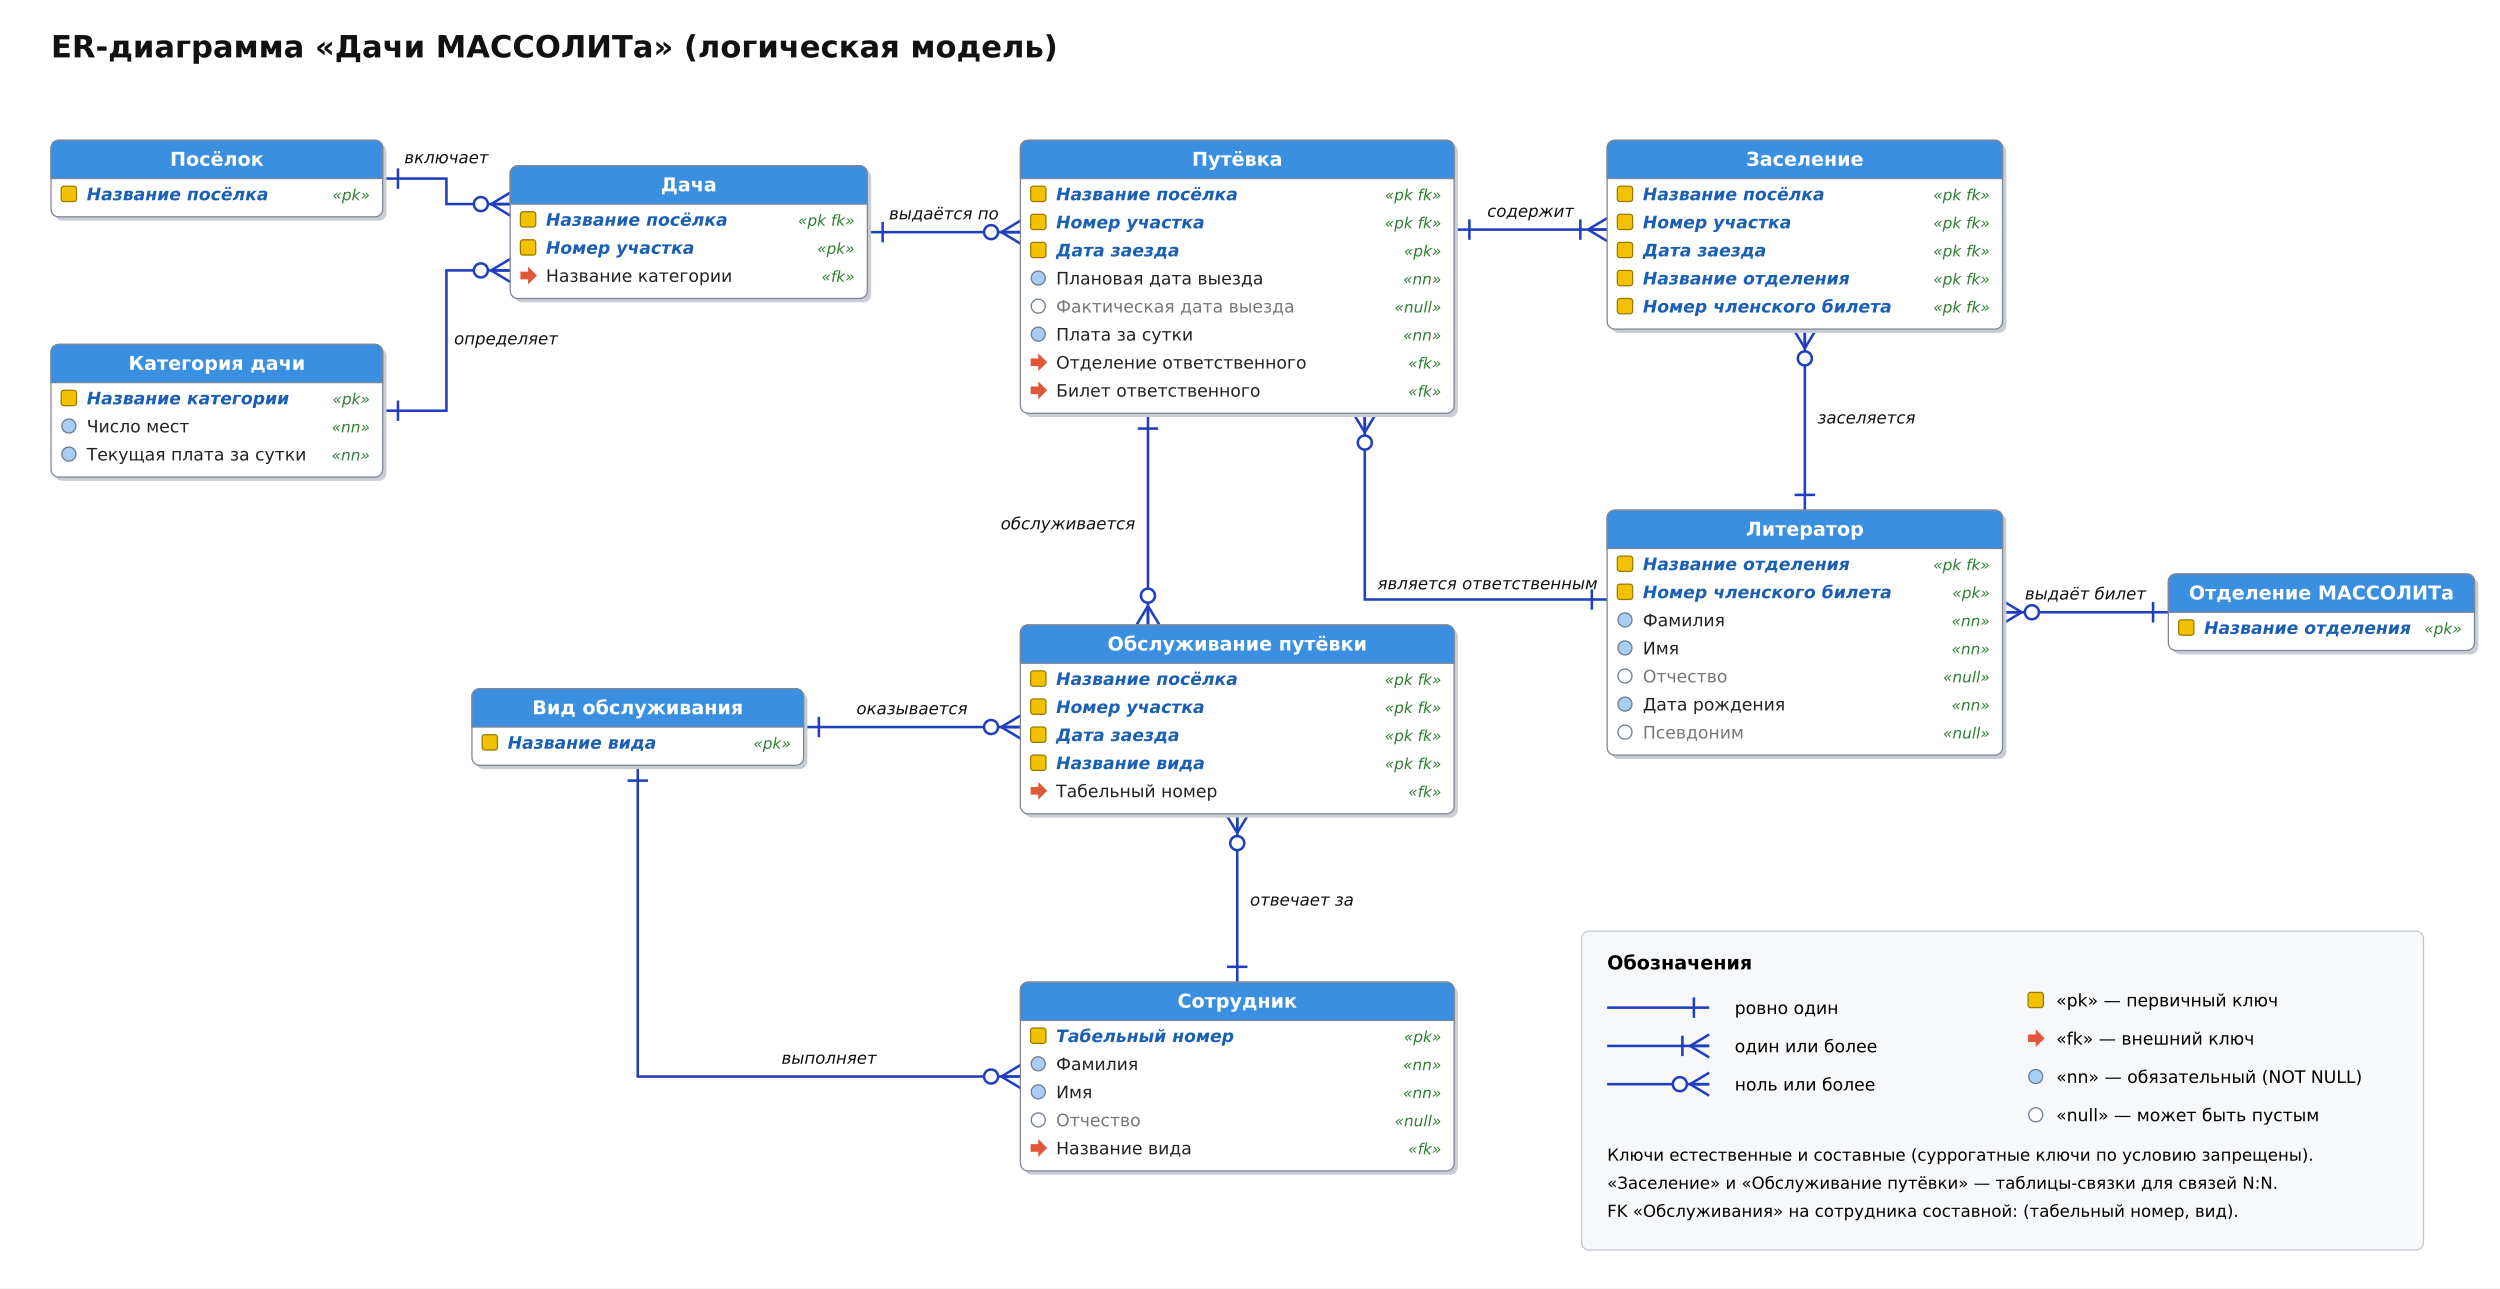
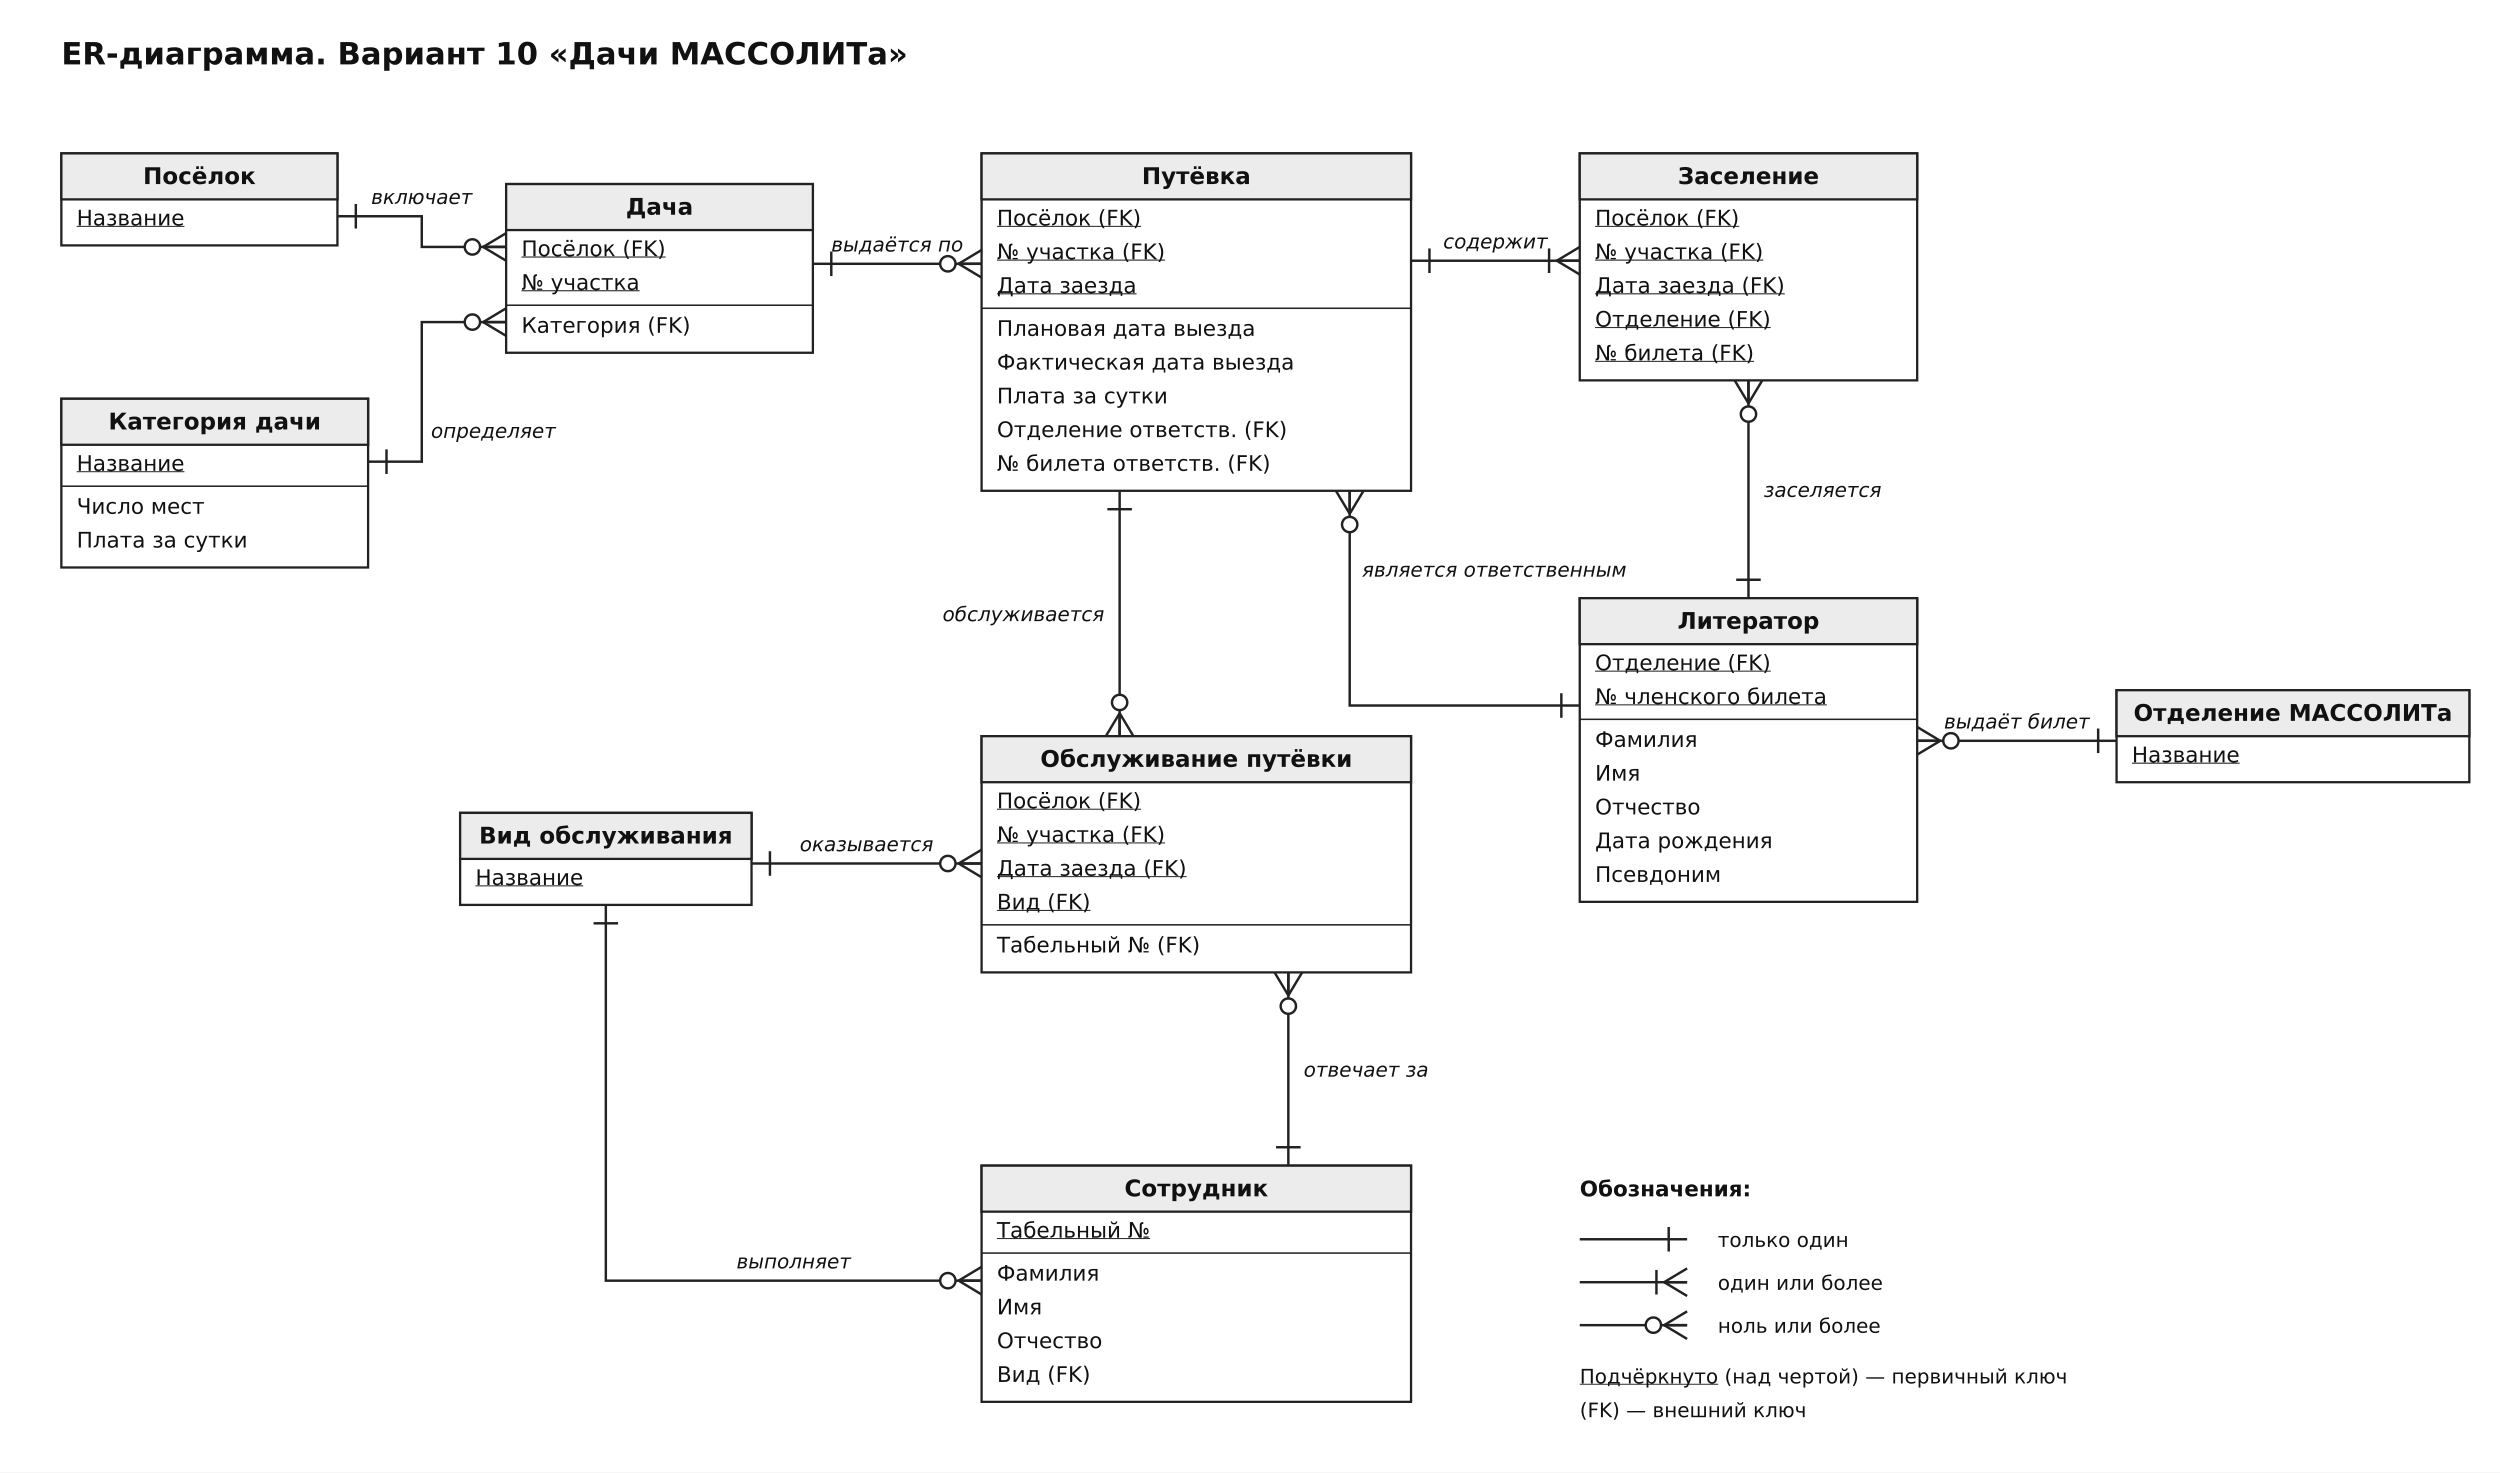
- <svg xmlns="http://www.w3.org/2000/svg" width="1960" height="1010" viewBox="0 0 1960 1010" font-family="DejaVu Sans, Arial, sans-serif">
-   <rect width="1960" height="1010" fill="#ffffff" />
-   <text x="40" y="45" font-size="24" font-weight="bold" fill="#111">ER-диаграмма «Дачи МАССОЛИТа» (логическая модель)</text>
-   <path d="M300,140 L350,140 L350,160 L400,160" fill="none" stroke="#1f3fbf" stroke-width="2" />
-   <text x="350" y="128" text-anchor="middle" font-size="13" font-style="italic" fill="#111">включает</text>
-   <line x1="312" y1="148" x2="312" y2="132" stroke="#1f3fbf" stroke-width="2" />
-   <line x1="385" y1="160" x2="400" y2="169" stroke="#1f3fbf" stroke-width="2" />
-   <line x1="385" y1="160" x2="400" y2="160" stroke="#1f3fbf" stroke-width="2" />
-   <line x1="385" y1="160" x2="400" y2="151" stroke="#1f3fbf" stroke-width="2" />
-   <circle cx="377" cy="160" r="5.5" fill="#fff" stroke="#1f3fbf" stroke-width="2" />
-   <path d="M300,322 L350,322 L350,212 L400,212" fill="none" stroke="#1f3fbf" stroke-width="2" />
-   <text x="356" y="270" text-anchor="start" font-size="13" font-style="italic" fill="#111">определяет</text>
-   <line x1="312" y1="330" x2="312" y2="314" stroke="#1f3fbf" stroke-width="2" />
-   <line x1="385" y1="212" x2="400" y2="221" stroke="#1f3fbf" stroke-width="2" />
-   <line x1="385" y1="212" x2="400" y2="212" stroke="#1f3fbf" stroke-width="2" />
-   <line x1="385" y1="212" x2="400" y2="203" stroke="#1f3fbf" stroke-width="2" />
-   <circle cx="377" cy="212" r="5.5" fill="#fff" stroke="#1f3fbf" stroke-width="2" />
-   <path d="M680,182 L800,182" fill="none" stroke="#1f3fbf" stroke-width="2" />
-   <text x="740" y="172" text-anchor="middle" font-size="13" font-style="italic" fill="#111">выдаётся по</text>
-   <line x1="692" y1="190" x2="692" y2="174" stroke="#1f3fbf" stroke-width="2" />
-   <line x1="785" y1="182" x2="800" y2="191" stroke="#1f3fbf" stroke-width="2" />
-   <line x1="785" y1="182" x2="800" y2="182" stroke="#1f3fbf" stroke-width="2" />
-   <line x1="785" y1="182" x2="800" y2="173" stroke="#1f3fbf" stroke-width="2" />
-   <circle cx="777" cy="182" r="5.5" fill="#fff" stroke="#1f3fbf" stroke-width="2" />
-   <path d="M1140,180 L1260,180" fill="none" stroke="#1f3fbf" stroke-width="2" />
-   <text x="1200" y="170" text-anchor="middle" font-size="13" font-style="italic" fill="#111">содержит</text>
-   <line x1="1152" y1="188" x2="1152" y2="172" stroke="#1f3fbf" stroke-width="2" />
-   <line x1="1245" y1="180" x2="1260" y2="189" stroke="#1f3fbf" stroke-width="2" />
-   <line x1="1245" y1="180" x2="1260" y2="180" stroke="#1f3fbf" stroke-width="2" />
-   <line x1="1245" y1="180" x2="1260" y2="171" stroke="#1f3fbf" stroke-width="2" />
-   <line x1="1239" y1="172" x2="1239" y2="188" stroke="#1f3fbf" stroke-width="2" />
-   <path d="M1415,400 L1415,258" fill="none" stroke="#1f3fbf" stroke-width="2" />
-   <text x="1425" y="332" text-anchor="start" font-size="13" font-style="italic" fill="#111">заселяется</text>
-   <line x1="1423" y1="388" x2="1407" y2="388" stroke="#1f3fbf" stroke-width="2" />
-   <line x1="1415" y1="273" x2="1424" y2="258" stroke="#1f3fbf" stroke-width="2" />
-   <line x1="1415" y1="273" x2="1415" y2="258" stroke="#1f3fbf" stroke-width="2" />
-   <line x1="1415" y1="273" x2="1406" y2="258" stroke="#1f3fbf" stroke-width="2" />
-   <circle cx="1415" cy="281" r="5.5" fill="#fff" stroke="#1f3fbf" stroke-width="2" />
-   <path d="M1260,470 L1070,470 L1070,324" fill="none" stroke="#1f3fbf" stroke-width="2" />
-   <text x="1080" y="462" text-anchor="start" font-size="13" font-style="italic" fill="#111">является ответственным</text>
-   <line x1="1248" y1="462" x2="1248" y2="478" stroke="#1f3fbf" stroke-width="2" />
-   <line x1="1070" y1="339" x2="1079" y2="324" stroke="#1f3fbf" stroke-width="2" />
-   <line x1="1070" y1="339" x2="1070" y2="324" stroke="#1f3fbf" stroke-width="2" />
-   <line x1="1070" y1="339" x2="1061" y2="324" stroke="#1f3fbf" stroke-width="2" />
-   <circle cx="1070" cy="347" r="5.5" fill="#fff" stroke="#1f3fbf" stroke-width="2" />
-   <path d="M1700,480 L1570,480" fill="none" stroke="#1f3fbf" stroke-width="2" />
-   <text x="1635" y="470" text-anchor="middle" font-size="13" font-style="italic" fill="#111">выдаёт билет</text>
-   <line x1="1688" y1="472" x2="1688" y2="488" stroke="#1f3fbf" stroke-width="2" />
-   <line x1="1585" y1="480" x2="1570" y2="471" stroke="#1f3fbf" stroke-width="2" />
-   <line x1="1585" y1="480" x2="1570" y2="480" stroke="#1f3fbf" stroke-width="2" />
-   <line x1="1585" y1="480" x2="1570" y2="489" stroke="#1f3fbf" stroke-width="2" />
-   <circle cx="1593" cy="480" r="5.5" fill="#fff" stroke="#1f3fbf" stroke-width="2" />
-   <path d="M900,324 L900,490" fill="none" stroke="#1f3fbf" stroke-width="2" />
-   <text x="890" y="415" text-anchor="end" font-size="13" font-style="italic" fill="#111">обслуживается</text>
-   <line x1="892" y1="336" x2="908" y2="336" stroke="#1f3fbf" stroke-width="2" />
-   <line x1="900" y1="475" x2="891" y2="490" stroke="#1f3fbf" stroke-width="2" />
-   <line x1="900" y1="475" x2="900" y2="490" stroke="#1f3fbf" stroke-width="2" />
-   <line x1="900" y1="475" x2="909" y2="490" stroke="#1f3fbf" stroke-width="2" />
-   <circle cx="900" cy="467" r="5.5" fill="#fff" stroke="#1f3fbf" stroke-width="2" />
-   <path d="M630,570 L800,570" fill="none" stroke="#1f3fbf" stroke-width="2" />
-   <text x="715" y="560" text-anchor="middle" font-size="13" font-style="italic" fill="#111">оказывается</text>
-   <line x1="642" y1="578" x2="642" y2="562" stroke="#1f3fbf" stroke-width="2" />
-   <line x1="785" y1="570" x2="800" y2="579" stroke="#1f3fbf" stroke-width="2" />
-   <line x1="785" y1="570" x2="800" y2="570" stroke="#1f3fbf" stroke-width="2" />
-   <line x1="785" y1="570" x2="800" y2="561" stroke="#1f3fbf" stroke-width="2" />
-   <circle cx="777" cy="570" r="5.5" fill="#fff" stroke="#1f3fbf" stroke-width="2" />
-   <path d="M500,600 L500,844 L800,844" fill="none" stroke="#1f3fbf" stroke-width="2" />
-   <text x="650" y="834" text-anchor="middle" font-size="13" font-style="italic" fill="#111">выполняет</text>
-   <line x1="492" y1="612" x2="508" y2="612" stroke="#1f3fbf" stroke-width="2" />
-   <line x1="785" y1="844" x2="800" y2="853" stroke="#1f3fbf" stroke-width="2" />
-   <line x1="785" y1="844" x2="800" y2="844" stroke="#1f3fbf" stroke-width="2" />
-   <line x1="785" y1="844" x2="800" y2="835" stroke="#1f3fbf" stroke-width="2" />
-   <circle cx="777" cy="844" r="5.5" fill="#fff" stroke="#1f3fbf" stroke-width="2" />
-   <path d="M970,770 L970,638" fill="none" stroke="#1f3fbf" stroke-width="2" />
-   <text x="980" y="710" text-anchor="start" font-size="13" font-style="italic" fill="#111">отвечает за</text>
-   <line x1="978" y1="758" x2="962" y2="758" stroke="#1f3fbf" stroke-width="2" />
-   <line x1="970" y1="653" x2="979" y2="638" stroke="#1f3fbf" stroke-width="2" />
-   <line x1="970" y1="653" x2="970" y2="638" stroke="#1f3fbf" stroke-width="2" />
-   <line x1="970" y1="653" x2="961" y2="638" stroke="#1f3fbf" stroke-width="2" />
-   <circle cx="970" cy="661" r="5.5" fill="#fff" stroke="#1f3fbf" stroke-width="2" />
-   <rect x="43" y="113" width="260" height="60" rx="6" fill="#c9ccd3" />
-   <rect x="40" y="110" width="260" height="60" rx="6" fill="#ffffff" stroke="#7d8696" />
-   <path d="M40,140 V116 a6,6 0 0 1 6,-6 H294 a6,6 0 0 1 6,6 V140 Z" fill="#3b8fe0" stroke="#7d8696" />
-   <text x="170.0" y="130" text-anchor="middle" font-weight="bold" font-size="15" fill="#fff">Посёлок</text>
-   <rect x="48" y="146" width="12" height="12" rx="2" fill="#f2c200" stroke="#9a7b00" />
-   <text x="68" y="157" font-size="13.5" font-weight="bold" font-style="italic" fill="#1a5fb4">Название посёлка</text>
-   <text x="290" y="157" text-anchor="end" font-size="12" fill="#2e7d32" font-style="italic">«pk»</text>
-   <rect x="43" y="273" width="260" height="104" rx="6" fill="#c9ccd3" />
-   <rect x="40" y="270" width="260" height="104" rx="6" fill="#ffffff" stroke="#7d8696" />
-   <path d="M40,300 V276 a6,6 0 0 1 6,-6 H294 a6,6 0 0 1 6,6 V300 Z" fill="#3b8fe0" stroke="#7d8696" />
-   <text x="170.0" y="290" text-anchor="middle" font-weight="bold" font-size="15" fill="#fff">Категория дачи</text>
-   <rect x="48" y="306" width="12" height="12" rx="2" fill="#f2c200" stroke="#9a7b00" />
-   <text x="68" y="317" font-size="13.5" font-weight="bold" font-style="italic" fill="#1a5fb4">Название категории</text>
-   <text x="290" y="317" text-anchor="end" font-size="12" fill="#2e7d32" font-style="italic">«pk»</text>
-   <circle cx="54" cy="334" r="5.5" fill="#a9cdf5" stroke="#6b7a90" />
-   <text x="68" y="339" font-size="13.5" fill="#222">Число мест</text>
-   <text x="290" y="339" text-anchor="end" font-size="12" fill="#2e7d32" font-style="italic">«nn»</text>
-   <circle cx="54" cy="356" r="5.5" fill="#a9cdf5" stroke="#6b7a90" />
-   <text x="68" y="361" font-size="13.5" fill="#222">Текущая плата за сутки</text>
-   <text x="290" y="361" text-anchor="end" font-size="12" fill="#2e7d32" font-style="italic">«nn»</text>
-   <rect x="403" y="133" width="280" height="104" rx="6" fill="#c9ccd3" />
-   <rect x="400" y="130" width="280" height="104" rx="6" fill="#ffffff" stroke="#7d8696" />
-   <path d="M400,160 V136 a6,6 0 0 1 6,-6 H674 a6,6 0 0 1 6,6 V160 Z" fill="#3b8fe0" stroke="#7d8696" />
-   <text x="540.0" y="150" text-anchor="middle" font-weight="bold" font-size="15" fill="#fff">Дача</text>
-   <rect x="408" y="166" width="12" height="12" rx="2" fill="#f2c200" stroke="#9a7b00" />
-   <text x="428" y="177" font-size="13.5" font-weight="bold" font-style="italic" fill="#1a5fb4">Название посёлка</text>
-   <text x="670" y="177" text-anchor="end" font-size="12" fill="#2e7d32" font-style="italic">«pk fk»</text>
-   <rect x="408" y="188" width="12" height="12" rx="2" fill="#f2c200" stroke="#9a7b00" />
-   <text x="428" y="199" font-size="13.5" font-weight="bold" font-style="italic" fill="#1a5fb4">Номер участка</text>
-   <text x="670" y="199" text-anchor="end" font-size="12" fill="#2e7d32" font-style="italic">«pk»</text>
-   <path d="M408,213 h6 v-4 l7,7 l-7,7 v-4 h-6 z" fill="#e0573a" />
-   <text x="428" y="221" font-size="13.5" fill="#222">Название категории</text>
-   <text x="670" y="221" text-anchor="end" font-size="12" fill="#2e7d32" font-style="italic">«fk»</text>
-   <rect x="803" y="113" width="340" height="214" rx="6" fill="#c9ccd3" />
-   <rect x="800" y="110" width="340" height="214" rx="6" fill="#ffffff" stroke="#7d8696" />
-   <path d="M800,140 V116 a6,6 0 0 1 6,-6 H1134 a6,6 0 0 1 6,6 V140 Z" fill="#3b8fe0" stroke="#7d8696" />
-   <text x="970.0" y="130" text-anchor="middle" font-weight="bold" font-size="15" fill="#fff">Путёвка</text>
-   <rect x="808" y="146" width="12" height="12" rx="2" fill="#f2c200" stroke="#9a7b00" />
-   <text x="828" y="157" font-size="13.5" font-weight="bold" font-style="italic" fill="#1a5fb4">Название посёлка</text>
-   <text x="1130" y="157" text-anchor="end" font-size="12" fill="#2e7d32" font-style="italic">«pk fk»</text>
-   <rect x="808" y="168" width="12" height="12" rx="2" fill="#f2c200" stroke="#9a7b00" />
-   <text x="828" y="179" font-size="13.5" font-weight="bold" font-style="italic" fill="#1a5fb4">Номер участка</text>
-   <text x="1130" y="179" text-anchor="end" font-size="12" fill="#2e7d32" font-style="italic">«pk fk»</text>
-   <rect x="808" y="190" width="12" height="12" rx="2" fill="#f2c200" stroke="#9a7b00" />
-   <text x="828" y="201" font-size="13.5" font-weight="bold" font-style="italic" fill="#1a5fb4">Дата заезда</text>
-   <text x="1130" y="201" text-anchor="end" font-size="12" fill="#2e7d32" font-style="italic">«pk»</text>
-   <circle cx="814" cy="218" r="5.5" fill="#a9cdf5" stroke="#6b7a90" />
-   <text x="828" y="223" font-size="13.5" fill="#222">Плановая дата выезда</text>
-   <text x="1130" y="223" text-anchor="end" font-size="12" fill="#2e7d32" font-style="italic">«nn»</text>
-   <circle cx="814" cy="240" r="5.5" fill="#ffffff" stroke="#6b7a90" />
-   <text x="828" y="245" font-size="13.5" fill="#777">Фактическая дата выезда</text>
-   <text x="1130" y="245" text-anchor="end" font-size="12" fill="#2e7d32" font-style="italic">«null»</text>
-   <circle cx="814" cy="262" r="5.5" fill="#a9cdf5" stroke="#6b7a90" />
-   <text x="828" y="267" font-size="13.5" fill="#222">Плата за сутки</text>
-   <text x="1130" y="267" text-anchor="end" font-size="12" fill="#2e7d32" font-style="italic">«nn»</text>
-   <path d="M808,281 h6 v-4 l7,7 l-7,7 v-4 h-6 z" fill="#e0573a" />
-   <text x="828" y="289" font-size="13.5" fill="#222">Отделение ответственного</text>
-   <text x="1130" y="289" text-anchor="end" font-size="12" fill="#2e7d32" font-style="italic">«fk»</text>
-   <path d="M808,303 h6 v-4 l7,7 l-7,7 v-4 h-6 z" fill="#e0573a" />
-   <text x="828" y="311" font-size="13.5" fill="#222">Билет ответственного</text>
-   <text x="1130" y="311" text-anchor="end" font-size="12" fill="#2e7d32" font-style="italic">«fk»</text>
-   <rect x="1263" y="113" width="310" height="148" rx="6" fill="#c9ccd3" />
-   <rect x="1260" y="110" width="310" height="148" rx="6" fill="#ffffff" stroke="#7d8696" />
-   <path d="M1260,140 V116 a6,6 0 0 1 6,-6 H1564 a6,6 0 0 1 6,6 V140 Z" fill="#3b8fe0" stroke="#7d8696" />
-   <text x="1415.0" y="130" text-anchor="middle" font-weight="bold" font-size="15" fill="#fff">Заселение</text>
-   <rect x="1268" y="146" width="12" height="12" rx="2" fill="#f2c200" stroke="#9a7b00" />
-   <text x="1288" y="157" font-size="13.5" font-weight="bold" font-style="italic" fill="#1a5fb4">Название посёлка</text>
-   <text x="1560" y="157" text-anchor="end" font-size="12" fill="#2e7d32" font-style="italic">«pk fk»</text>
-   <rect x="1268" y="168" width="12" height="12" rx="2" fill="#f2c200" stroke="#9a7b00" />
-   <text x="1288" y="179" font-size="13.5" font-weight="bold" font-style="italic" fill="#1a5fb4">Номер участка</text>
-   <text x="1560" y="179" text-anchor="end" font-size="12" fill="#2e7d32" font-style="italic">«pk fk»</text>
-   <rect x="1268" y="190" width="12" height="12" rx="2" fill="#f2c200" stroke="#9a7b00" />
-   <text x="1288" y="201" font-size="13.5" font-weight="bold" font-style="italic" fill="#1a5fb4">Дата заезда</text>
-   <text x="1560" y="201" text-anchor="end" font-size="12" fill="#2e7d32" font-style="italic">«pk fk»</text>
-   <rect x="1268" y="212" width="12" height="12" rx="2" fill="#f2c200" stroke="#9a7b00" />
-   <text x="1288" y="223" font-size="13.5" font-weight="bold" font-style="italic" fill="#1a5fb4">Название отделения</text>
-   <text x="1560" y="223" text-anchor="end" font-size="12" fill="#2e7d32" font-style="italic">«pk fk»</text>
-   <rect x="1268" y="234" width="12" height="12" rx="2" fill="#f2c200" stroke="#9a7b00" />
-   <text x="1288" y="245" font-size="13.5" font-weight="bold" font-style="italic" fill="#1a5fb4">Номер членского билета</text>
-   <text x="1560" y="245" text-anchor="end" font-size="12" fill="#2e7d32" font-style="italic">«pk fk»</text>
-   <rect x="1263" y="403" width="310" height="192" rx="6" fill="#c9ccd3" />
-   <rect x="1260" y="400" width="310" height="192" rx="6" fill="#ffffff" stroke="#7d8696" />
-   <path d="M1260,430 V406 a6,6 0 0 1 6,-6 H1564 a6,6 0 0 1 6,6 V430 Z" fill="#3b8fe0" stroke="#7d8696" />
-   <text x="1415.0" y="420" text-anchor="middle" font-weight="bold" font-size="15" fill="#fff">Литератор</text>
-   <rect x="1268" y="436" width="12" height="12" rx="2" fill="#f2c200" stroke="#9a7b00" />
-   <text x="1288" y="447" font-size="13.5" font-weight="bold" font-style="italic" fill="#1a5fb4">Название отделения</text>
-   <text x="1560" y="447" text-anchor="end" font-size="12" fill="#2e7d32" font-style="italic">«pk fk»</text>
-   <rect x="1268" y="458" width="12" height="12" rx="2" fill="#f2c200" stroke="#9a7b00" />
-   <text x="1288" y="469" font-size="13.5" font-weight="bold" font-style="italic" fill="#1a5fb4">Номер членского билета</text>
-   <text x="1560" y="469" text-anchor="end" font-size="12" fill="#2e7d32" font-style="italic">«pk»</text>
-   <circle cx="1274" cy="486" r="5.5" fill="#a9cdf5" stroke="#6b7a90" />
-   <text x="1288" y="491" font-size="13.5" fill="#222">Фамилия</text>
-   <text x="1560" y="491" text-anchor="end" font-size="12" fill="#2e7d32" font-style="italic">«nn»</text>
-   <circle cx="1274" cy="508" r="5.5" fill="#a9cdf5" stroke="#6b7a90" />
-   <text x="1288" y="513" font-size="13.5" fill="#222">Имя</text>
-   <text x="1560" y="513" text-anchor="end" font-size="12" fill="#2e7d32" font-style="italic">«nn»</text>
-   <circle cx="1274" cy="530" r="5.5" fill="#ffffff" stroke="#6b7a90" />
-   <text x="1288" y="535" font-size="13.5" fill="#777">Отчество</text>
-   <text x="1560" y="535" text-anchor="end" font-size="12" fill="#2e7d32" font-style="italic">«null»</text>
-   <circle cx="1274" cy="552" r="5.5" fill="#a9cdf5" stroke="#6b7a90" />
-   <text x="1288" y="557" font-size="13.5" fill="#222">Дата рождения</text>
-   <text x="1560" y="557" text-anchor="end" font-size="12" fill="#2e7d32" font-style="italic">«nn»</text>
-   <circle cx="1274" cy="574" r="5.5" fill="#ffffff" stroke="#6b7a90" />
-   <text x="1288" y="579" font-size="13.5" fill="#777">Псевдоним</text>
-   <text x="1560" y="579" text-anchor="end" font-size="12" fill="#2e7d32" font-style="italic">«null»</text>
-   <rect x="1703" y="453" width="240" height="60" rx="6" fill="#c9ccd3" />
-   <rect x="1700" y="450" width="240" height="60" rx="6" fill="#ffffff" stroke="#7d8696" />
-   <path d="M1700,480 V456 a6,6 0 0 1 6,-6 H1934 a6,6 0 0 1 6,6 V480 Z" fill="#3b8fe0" stroke="#7d8696" />
-   <text x="1820.0" y="470" text-anchor="middle" font-weight="bold" font-size="15" fill="#fff">Отделение МАССОЛИТа</text>
-   <rect x="1708" y="486" width="12" height="12" rx="2" fill="#f2c200" stroke="#9a7b00" />
-   <text x="1728" y="497" font-size="13.5" font-weight="bold" font-style="italic" fill="#1a5fb4">Название отделения</text>
-   <text x="1930" y="497" text-anchor="end" font-size="12" fill="#2e7d32" font-style="italic">«pk»</text>
-   <rect x="803" y="493" width="340" height="148" rx="6" fill="#c9ccd3" />
-   <rect x="800" y="490" width="340" height="148" rx="6" fill="#ffffff" stroke="#7d8696" />
-   <path d="M800,520 V496 a6,6 0 0 1 6,-6 H1134 a6,6 0 0 1 6,6 V520 Z" fill="#3b8fe0" stroke="#7d8696" />
-   <text x="970.0" y="510" text-anchor="middle" font-weight="bold" font-size="15" fill="#fff">Обслуживание путёвки</text>
-   <rect x="808" y="526" width="12" height="12" rx="2" fill="#f2c200" stroke="#9a7b00" />
-   <text x="828" y="537" font-size="13.5" font-weight="bold" font-style="italic" fill="#1a5fb4">Название посёлка</text>
-   <text x="1130" y="537" text-anchor="end" font-size="12" fill="#2e7d32" font-style="italic">«pk fk»</text>
-   <rect x="808" y="548" width="12" height="12" rx="2" fill="#f2c200" stroke="#9a7b00" />
-   <text x="828" y="559" font-size="13.5" font-weight="bold" font-style="italic" fill="#1a5fb4">Номер участка</text>
-   <text x="1130" y="559" text-anchor="end" font-size="12" fill="#2e7d32" font-style="italic">«pk fk»</text>
-   <rect x="808" y="570" width="12" height="12" rx="2" fill="#f2c200" stroke="#9a7b00" />
-   <text x="828" y="581" font-size="13.5" font-weight="bold" font-style="italic" fill="#1a5fb4">Дата заезда</text>
-   <text x="1130" y="581" text-anchor="end" font-size="12" fill="#2e7d32" font-style="italic">«pk fk»</text>
-   <rect x="808" y="592" width="12" height="12" rx="2" fill="#f2c200" stroke="#9a7b00" />
-   <text x="828" y="603" font-size="13.5" font-weight="bold" font-style="italic" fill="#1a5fb4">Название вида</text>
-   <text x="1130" y="603" text-anchor="end" font-size="12" fill="#2e7d32" font-style="italic">«pk fk»</text>
-   <path d="M808,617 h6 v-4 l7,7 l-7,7 v-4 h-6 z" fill="#e0573a" />
-   <text x="828" y="625" font-size="13.5" fill="#222">Табельный номер</text>
-   <text x="1130" y="625" text-anchor="end" font-size="12" fill="#2e7d32" font-style="italic">«fk»</text>
-   <rect x="373" y="543" width="260" height="60" rx="6" fill="#c9ccd3" />
-   <rect x="370" y="540" width="260" height="60" rx="6" fill="#ffffff" stroke="#7d8696" />
-   <path d="M370,570 V546 a6,6 0 0 1 6,-6 H624 a6,6 0 0 1 6,6 V570 Z" fill="#3b8fe0" stroke="#7d8696" />
-   <text x="500.0" y="560" text-anchor="middle" font-weight="bold" font-size="15" fill="#fff">Вид обслуживания</text>
-   <rect x="378" y="576" width="12" height="12" rx="2" fill="#f2c200" stroke="#9a7b00" />
-   <text x="398" y="587" font-size="13.5" font-weight="bold" font-style="italic" fill="#1a5fb4">Название вида</text>
-   <text x="620" y="587" text-anchor="end" font-size="12" fill="#2e7d32" font-style="italic">«pk»</text>
-   <rect x="803" y="773" width="340" height="148" rx="6" fill="#c9ccd3" />
-   <rect x="800" y="770" width="340" height="148" rx="6" fill="#ffffff" stroke="#7d8696" />
-   <path d="M800,800 V776 a6,6 0 0 1 6,-6 H1134 a6,6 0 0 1 6,6 V800 Z" fill="#3b8fe0" stroke="#7d8696" />
-   <text x="970.0" y="790" text-anchor="middle" font-weight="bold" font-size="15" fill="#fff">Сотрудник</text>
-   <rect x="808" y="806" width="12" height="12" rx="2" fill="#f2c200" stroke="#9a7b00" />
-   <text x="828" y="817" font-size="13.5" font-weight="bold" font-style="italic" fill="#1a5fb4">Табельный номер</text>
-   <text x="1130" y="817" text-anchor="end" font-size="12" fill="#2e7d32" font-style="italic">«pk»</text>
-   <circle cx="814" cy="834" r="5.5" fill="#a9cdf5" stroke="#6b7a90" />
-   <text x="828" y="839" font-size="13.5" fill="#222">Фамилия</text>
-   <text x="1130" y="839" text-anchor="end" font-size="12" fill="#2e7d32" font-style="italic">«nn»</text>
-   <circle cx="814" cy="856" r="5.5" fill="#a9cdf5" stroke="#6b7a90" />
-   <text x="828" y="861" font-size="13.5" fill="#222">Имя</text>
-   <text x="1130" y="861" text-anchor="end" font-size="12" fill="#2e7d32" font-style="italic">«nn»</text>
-   <circle cx="814" cy="878" r="5.5" fill="#ffffff" stroke="#6b7a90" />
-   <text x="828" y="883" font-size="13.5" fill="#777">Отчество</text>
-   <text x="1130" y="883" text-anchor="end" font-size="12" fill="#2e7d32" font-style="italic">«null»</text>
-   <path d="M808,897 h6 v-4 l7,7 l-7,7 v-4 h-6 z" fill="#e0573a" />
-   <text x="828" y="905" font-size="13.5" fill="#222">Название вида</text>
-   <text x="1130" y="905" text-anchor="end" font-size="12" fill="#2e7d32" font-style="italic">«fk»</text>
-   <rect x="1240" y="730" width="660" height="250" rx="6" fill="#f7f8fa" stroke="#c3c8d0" />
-   <text x="1260" y="760" font-size="15" font-weight="bold">Обозначения</text>
-   <line x1="1260" y1="790" x2="1340" y2="790" stroke="#1f3fbf" stroke-width="2" />
-   <line x1="1328" y1="782" x2="1328" y2="798" stroke="#1f3fbf" stroke-width="2" />
-   <text x="1360" y="795" font-size="13.5">ровно один</text>
-   <line x1="1260" y1="820" x2="1340" y2="820" stroke="#1f3fbf" stroke-width="2" />
-   <line x1="1325" y1="820" x2="1340" y2="829" stroke="#1f3fbf" stroke-width="2" />
-   <line x1="1325" y1="820" x2="1340" y2="820" stroke="#1f3fbf" stroke-width="2" />
-   <line x1="1325" y1="820" x2="1340" y2="811" stroke="#1f3fbf" stroke-width="2" />
-   <line x1="1319" y1="812" x2="1319" y2="828" stroke="#1f3fbf" stroke-width="2" />
-   <text x="1360" y="825" font-size="13.5">один или более</text>
-   <line x1="1260" y1="850" x2="1340" y2="850" stroke="#1f3fbf" stroke-width="2" />
-   <line x1="1325" y1="850" x2="1340" y2="859" stroke="#1f3fbf" stroke-width="2" />
-   <line x1="1325" y1="850" x2="1340" y2="850" stroke="#1f3fbf" stroke-width="2" />
-   <line x1="1325" y1="850" x2="1340" y2="841" stroke="#1f3fbf" stroke-width="2" />
-   <circle cx="1317" cy="850" r="5.5" fill="#fff" stroke="#1f3fbf" stroke-width="2" />
-   <text x="1360" y="855" font-size="13.5">ноль или более</text>
-   <rect x="1590" y="778" width="12" height="12" rx="2" fill="#f2c200" stroke="#9a7b00" />
-   <text x="1612" y="789" font-size="13.5">«pk» — первичный ключ</text>
-   <path d="M1590,811 h6 v-4 l7,7 l-7,7 v-4 h-6 z" fill="#e0573a" />
-   <text x="1612" y="819" font-size="13.5">«fk» — внешний ключ</text>
-   <circle cx="1596" cy="844" r="5.5" fill="#a9cdf5" stroke="#6b7a90" />
-   <text x="1612" y="849" font-size="13.5">«nn» — обязательный (NOT NULL)</text>
-   <circle cx="1596" cy="874" r="5.5" fill="#fff" stroke="#6b7a90" />
-   <text x="1612" y="879" font-size="13.5">«null» — может быть пустым</text>
-   <text x="1260" y="910" font-size="13">Ключи естественные и составные (суррогатные ключи по условию запрещены).</text>
-   <text x="1260" y="932" font-size="13">«Заселение» и «Обслуживание путёвки» — таблицы-связки для связей N:N.</text>
-   <text x="1260" y="954" font-size="13">FK «Обслуживания» на сотрудника составной: (табельный номер, вид).</text>
+ <svg xmlns="http://www.w3.org/2000/svg" width="1630" height="960" viewBox="0 0 1630 960" font-family="DejaVu Sans, Arial, sans-serif" fill="#111">
+   <rect width="1630" height="960" fill="#fff" />
+   <text x="40" y="42" font-size="20" font-weight="bold">ER-диаграмма. Вариант 10 «Дачи МАССОЛИТа»</text>
+   <path d="M220,141 L275.0,141 L275.0,161 L330,161" fill="none" stroke="#222" stroke-width="1.6" />
+   <text x="275.0" y="133" text-anchor="middle" font-size="13" font-style="italic">включает</text>
+   <line x1="232" y1="149" x2="232" y2="133" stroke="#222" stroke-width="1.6" />
+   <line x1="315" y1="161" x2="330" y2="170" stroke="#222" stroke-width="1.6" />
+   <line x1="315" y1="161" x2="330" y2="161" stroke="#222" stroke-width="1.6" />
+   <line x1="315" y1="161" x2="330" y2="152" stroke="#222" stroke-width="1.6" />
+   <circle cx="308" cy="161" r="5" fill="#fff" stroke="#222" stroke-width="1.6" />
+   <path d="M240,301 L275.0,301 L275.0,210 L330,210" fill="none" stroke="#222" stroke-width="1.6" />
+   <text x="281.0" y="285.5" text-anchor="start" font-size="13" font-style="italic">определяет</text>
+   <line x1="252" y1="309" x2="252" y2="293" stroke="#222" stroke-width="1.6" />
+   <line x1="315" y1="210" x2="330" y2="219" stroke="#222" stroke-width="1.6" />
+   <line x1="315" y1="210" x2="330" y2="210" stroke="#222" stroke-width="1.6" />
+   <line x1="315" y1="210" x2="330" y2="201" stroke="#222" stroke-width="1.6" />
+   <circle cx="308" cy="210" r="5" fill="#fff" stroke="#222" stroke-width="1.6" />
+   <path d="M530,172 L640,172" fill="none" stroke="#222" stroke-width="1.6" />
+   <text x="585.0" y="164" text-anchor="middle" font-size="13" font-style="italic">выдаётся по</text>
+   <line x1="542" y1="180" x2="542" y2="164" stroke="#222" stroke-width="1.6" />
+   <line x1="625" y1="172" x2="640" y2="181" stroke="#222" stroke-width="1.6" />
+   <line x1="625" y1="172" x2="640" y2="172" stroke="#222" stroke-width="1.6" />
+   <line x1="625" y1="172" x2="640" y2="163" stroke="#222" stroke-width="1.6" />
+   <circle cx="618" cy="172" r="5" fill="#fff" stroke="#222" stroke-width="1.6" />
+   <path d="M920,170 L1030,170" fill="none" stroke="#222" stroke-width="1.6" />
+   <text x="975.0" y="162" text-anchor="middle" font-size="13" font-style="italic">содержит</text>
+   <line x1="932" y1="178" x2="932" y2="162" stroke="#222" stroke-width="1.6" />
+   <line x1="1015" y1="170" x2="1030" y2="179" stroke="#222" stroke-width="1.6" />
+   <line x1="1015" y1="170" x2="1030" y2="170" stroke="#222" stroke-width="1.6" />
+   <line x1="1015" y1="170" x2="1030" y2="161" stroke="#222" stroke-width="1.6" />
+   <line x1="1010" y1="162" x2="1010" y2="178" stroke="#222" stroke-width="1.6" />
+   <path d="M1140,390 L1140,248" fill="none" stroke="#222" stroke-width="1.6" />
+   <text x="1150" y="324.0" text-anchor="start" font-size="13" font-style="italic">заселяется</text>
+   <line x1="1148" y1="378" x2="1132" y2="378" stroke="#222" stroke-width="1.6" />
+   <line x1="1140" y1="263" x2="1149" y2="248" stroke="#222" stroke-width="1.6" />
+   <line x1="1140" y1="263" x2="1140" y2="248" stroke="#222" stroke-width="1.6" />
+   <line x1="1140" y1="263" x2="1131" y2="248" stroke="#222" stroke-width="1.6" />
+   <circle cx="1140" cy="270" r="5" fill="#fff" stroke="#222" stroke-width="1.6" />
+   <path d="M1030,460 L880,460 L880,320" fill="none" stroke="#222" stroke-width="1.6" />
+   <text x="888" y="376" text-anchor="start" font-size="13" font-style="italic">является ответственным</text>
+   <line x1="1018" y1="452" x2="1018" y2="468" stroke="#222" stroke-width="1.6" />
+   <line x1="880" y1="335" x2="889" y2="320" stroke="#222" stroke-width="1.6" />
+   <line x1="880" y1="335" x2="880" y2="320" stroke="#222" stroke-width="1.6" />
+   <line x1="880" y1="335" x2="871" y2="320" stroke="#222" stroke-width="1.6" />
+   <circle cx="880" cy="342" r="5" fill="#fff" stroke="#222" stroke-width="1.6" />
+   <path d="M1380,483 L1250,483" fill="none" stroke="#222" stroke-width="1.6" />
+   <text x="1315.0" y="475" text-anchor="middle" font-size="13" font-style="italic">выдаёт билет</text>
+   <line x1="1368" y1="475" x2="1368" y2="491" stroke="#222" stroke-width="1.6" />
+   <line x1="1265" y1="483" x2="1250" y2="474" stroke="#222" stroke-width="1.6" />
+   <line x1="1265" y1="483" x2="1250" y2="483" stroke="#222" stroke-width="1.6" />
+   <line x1="1265" y1="483" x2="1250" y2="492" stroke="#222" stroke-width="1.6" />
+   <circle cx="1272" cy="483" r="5" fill="#fff" stroke="#222" stroke-width="1.6" />
+   <path d="M730,320 L730,480" fill="none" stroke="#222" stroke-width="1.6" />
+   <text x="720" y="405.0" text-anchor="end" font-size="13" font-style="italic">обслуживается</text>
+   <line x1="722" y1="332" x2="738" y2="332" stroke="#222" stroke-width="1.6" />
+   <line x1="730" y1="465" x2="721" y2="480" stroke="#222" stroke-width="1.6" />
+   <line x1="730" y1="465" x2="730" y2="480" stroke="#222" stroke-width="1.6" />
+   <line x1="730" y1="465" x2="739" y2="480" stroke="#222" stroke-width="1.6" />
+   <circle cx="730" cy="458" r="5" fill="#fff" stroke="#222" stroke-width="1.6" />
+   <path d="M490,563 L640,563" fill="none" stroke="#222" stroke-width="1.6" />
+   <text x="565.0" y="555" text-anchor="middle" font-size="13" font-style="italic">оказывается</text>
+   <line x1="502" y1="571" x2="502" y2="555" stroke="#222" stroke-width="1.6" />
+   <line x1="625" y1="563" x2="640" y2="572" stroke="#222" stroke-width="1.6" />
+   <line x1="625" y1="563" x2="640" y2="563" stroke="#222" stroke-width="1.6" />
+   <line x1="625" y1="563" x2="640" y2="554" stroke="#222" stroke-width="1.6" />
+   <circle cx="618" cy="563" r="5" fill="#fff" stroke="#222" stroke-width="1.6" />
+   <path d="M395,590 L395,835 L640,835" fill="none" stroke="#222" stroke-width="1.6" />
+   <text x="517.5" y="827" text-anchor="middle" font-size="13" font-style="italic">выполняет</text>
+   <line x1="387" y1="602" x2="403" y2="602" stroke="#222" stroke-width="1.6" />
+   <line x1="625" y1="835" x2="640" y2="844" stroke="#222" stroke-width="1.6" />
+   <line x1="625" y1="835" x2="640" y2="835" stroke="#222" stroke-width="1.6" />
+   <line x1="625" y1="835" x2="640" y2="826" stroke="#222" stroke-width="1.6" />
+   <circle cx="618" cy="835" r="5" fill="#fff" stroke="#222" stroke-width="1.6" />
+   <path d="M840,760 L840,634" fill="none" stroke="#222" stroke-width="1.6" />
+   <text x="850" y="702.0" text-anchor="start" font-size="13" font-style="italic">отвечает за</text>
+   <line x1="848" y1="748" x2="832" y2="748" stroke="#222" stroke-width="1.6" />
+   <line x1="840" y1="649" x2="849" y2="634" stroke="#222" stroke-width="1.6" />
+   <line x1="840" y1="649" x2="840" y2="634" stroke="#222" stroke-width="1.6" />
+   <line x1="840" y1="649" x2="831" y2="634" stroke="#222" stroke-width="1.6" />
+   <circle cx="840" cy="656" r="5" fill="#fff" stroke="#222" stroke-width="1.6" />
+   <rect x="40" y="100" width="180" height="60" fill="#fff" stroke="#222" stroke-width="1.5" />
+   <rect x="40" y="100" width="180" height="30" fill="#ececec" stroke="#222" stroke-width="1.5" />
+   <text x="130.0" y="120" text-anchor="middle" font-weight="bold" font-size="15">Посёлок</text>
+   <text x="50" y="147" font-size="14" text-decoration="underline">Название</text>
+   <rect x="40" y="260" width="200" height="110" fill="#fff" stroke="#222" stroke-width="1.5" />
+   <rect x="40" y="260" width="200" height="30" fill="#ececec" stroke="#222" stroke-width="1.5" />
+   <text x="140.0" y="280" text-anchor="middle" font-weight="bold" font-size="15">Категория дачи</text>
+   <text x="50" y="307" font-size="14" text-decoration="underline">Название</text>
+   <line x1="40" y1="317.0" x2="240" y2="317.0" stroke="#222" stroke-width="1" />
+   <text x="50" y="335" font-size="14">Число мест</text>
+   <text x="50" y="357" font-size="14">Плата за сутки</text>
+   <rect x="330" y="120" width="200" height="110" fill="#fff" stroke="#222" stroke-width="1.5" />
+   <rect x="330" y="120" width="200" height="30" fill="#ececec" stroke="#222" stroke-width="1.5" />
+   <text x="430.0" y="140" text-anchor="middle" font-weight="bold" font-size="15">Дача</text>
+   <text x="340" y="167" font-size="14" text-decoration="underline">Посёлок (FK)</text>
+   <text x="340" y="189" font-size="14" text-decoration="underline">№ участка</text>
+   <line x1="330" y1="199.0" x2="530" y2="199.0" stroke="#222" stroke-width="1" />
+   <text x="340" y="217" font-size="14">Категория (FK)</text>
+   <rect x="640" y="100" width="280" height="220" fill="#fff" stroke="#222" stroke-width="1.5" />
+   <rect x="640" y="100" width="280" height="30" fill="#ececec" stroke="#222" stroke-width="1.5" />
+   <text x="780.0" y="120" text-anchor="middle" font-weight="bold" font-size="15">Путёвка</text>
+   <text x="650" y="147" font-size="14" text-decoration="underline">Посёлок (FK)</text>
+   <text x="650" y="169" font-size="14" text-decoration="underline">№ участка (FK)</text>
+   <text x="650" y="191" font-size="14" text-decoration="underline">Дата заезда</text>
+   <line x1="640" y1="201.0" x2="920" y2="201.0" stroke="#222" stroke-width="1" />
+   <text x="650" y="219" font-size="14">Плановая дата выезда</text>
+   <text x="650" y="241" font-size="14">Фактическая дата выезда</text>
+   <text x="650" y="263" font-size="14">Плата за сутки</text>
+   <text x="650" y="285" font-size="14">Отделение ответств. (FK)</text>
+   <text x="650" y="307" font-size="14">№ билета ответств. (FK)</text>
+   <rect x="1030" y="100" width="220" height="148" fill="#fff" stroke="#222" stroke-width="1.5" />
+   <rect x="1030" y="100" width="220" height="30" fill="#ececec" stroke="#222" stroke-width="1.5" />
+   <text x="1140.0" y="120" text-anchor="middle" font-weight="bold" font-size="15">Заселение</text>
+   <text x="1040" y="147" font-size="14" text-decoration="underline">Посёлок (FK)</text>
+   <text x="1040" y="169" font-size="14" text-decoration="underline">№ участка (FK)</text>
+   <text x="1040" y="191" font-size="14" text-decoration="underline">Дата заезда (FK)</text>
+   <text x="1040" y="213" font-size="14" text-decoration="underline">Отделение (FK)</text>
+   <text x="1040" y="235" font-size="14" text-decoration="underline">№ билета (FK)</text>
+   <rect x="1030" y="390" width="220" height="198" fill="#fff" stroke="#222" stroke-width="1.5" />
+   <rect x="1030" y="390" width="220" height="30" fill="#ececec" stroke="#222" stroke-width="1.5" />
+   <text x="1140.0" y="410" text-anchor="middle" font-weight="bold" font-size="15">Литератор</text>
+   <text x="1040" y="437" font-size="14" text-decoration="underline">Отделение (FK)</text>
+   <text x="1040" y="459" font-size="14" text-decoration="underline">№ членского билета</text>
+   <line x1="1030" y1="469.0" x2="1250" y2="469.0" stroke="#222" stroke-width="1" />
+   <text x="1040" y="487" font-size="14">Фамилия</text>
+   <text x="1040" y="509" font-size="14">Имя</text>
+   <text x="1040" y="531" font-size="14">Отчество</text>
+   <text x="1040" y="553" font-size="14">Дата рождения</text>
+   <text x="1040" y="575" font-size="14">Псевдоним</text>
+   <rect x="1380" y="450" width="230" height="60" fill="#fff" stroke="#222" stroke-width="1.5" />
+   <rect x="1380" y="450" width="230" height="30" fill="#ececec" stroke="#222" stroke-width="1.5" />
+   <text x="1495.0" y="470" text-anchor="middle" font-weight="bold" font-size="15">Отделение МАССОЛИТа</text>
+   <text x="1390" y="497" font-size="14" text-decoration="underline">Название</text>
+   <rect x="640" y="480" width="280" height="154" fill="#fff" stroke="#222" stroke-width="1.5" />
+   <rect x="640" y="480" width="280" height="30" fill="#ececec" stroke="#222" stroke-width="1.5" />
+   <text x="780.0" y="500" text-anchor="middle" font-weight="bold" font-size="15">Обслуживание путёвки</text>
+   <text x="650" y="527" font-size="14" text-decoration="underline">Посёлок (FK)</text>
+   <text x="650" y="549" font-size="14" text-decoration="underline">№ участка (FK)</text>
+   <text x="650" y="571" font-size="14" text-decoration="underline">Дата заезда (FK)</text>
+   <text x="650" y="593" font-size="14" text-decoration="underline">Вид (FK)</text>
+   <line x1="640" y1="603.0" x2="920" y2="603.0" stroke="#222" stroke-width="1" />
+   <text x="650" y="621" font-size="14">Табельный № (FK)</text>
+   <rect x="300" y="530" width="190" height="60" fill="#fff" stroke="#222" stroke-width="1.5" />
+   <rect x="300" y="530" width="190" height="30" fill="#ececec" stroke="#222" stroke-width="1.5" />
+   <text x="395.0" y="550" text-anchor="middle" font-weight="bold" font-size="15">Вид обслуживания</text>
+   <text x="310" y="577" font-size="14" text-decoration="underline">Название</text>
+   <rect x="640" y="760" width="280" height="154" fill="#fff" stroke="#222" stroke-width="1.5" />
+   <rect x="640" y="760" width="280" height="30" fill="#ececec" stroke="#222" stroke-width="1.5" />
+   <text x="780.0" y="780" text-anchor="middle" font-weight="bold" font-size="15">Сотрудник</text>
+   <text x="650" y="807" font-size="14" text-decoration="underline">Табельный №</text>
+   <line x1="640" y1="817.0" x2="920" y2="817.0" stroke="#222" stroke-width="1" />
+   <text x="650" y="835" font-size="14">Фамилия</text>
+   <text x="650" y="857" font-size="14">Имя</text>
+   <text x="650" y="879" font-size="14">Отчество</text>
+   <text x="650" y="901" font-size="14">Вид (FK)</text>
+   <text x="1030" y="780" font-size="14" font-weight="bold">Обозначения:</text>
+   <line x1="1030" y1="808" x2="1100" y2="808" stroke="#222" stroke-width="1.6" />
+   <line x1="1088" y1="800" x2="1088" y2="816" stroke="#222" stroke-width="1.6" />
+   <text x="1120" y="813" font-size="13">только один</text>
+   <line x1="1030" y1="836" x2="1100" y2="836" stroke="#222" stroke-width="1.6" />
+   <line x1="1085" y1="836" x2="1100" y2="845" stroke="#222" stroke-width="1.6" />
+   <line x1="1085" y1="836" x2="1100" y2="836" stroke="#222" stroke-width="1.6" />
+   <line x1="1085" y1="836" x2="1100" y2="827" stroke="#222" stroke-width="1.6" />
+   <line x1="1080" y1="828" x2="1080" y2="844" stroke="#222" stroke-width="1.6" />
+   <text x="1120" y="841" font-size="13">один или более</text>
+   <line x1="1030" y1="864" x2="1100" y2="864" stroke="#222" stroke-width="1.6" />
+   <line x1="1085" y1="864" x2="1100" y2="873" stroke="#222" stroke-width="1.6" />
+   <line x1="1085" y1="864" x2="1100" y2="864" stroke="#222" stroke-width="1.6" />
+   <line x1="1085" y1="864" x2="1100" y2="855" stroke="#222" stroke-width="1.6" />
+   <circle cx="1078" cy="864" r="5" fill="#fff" stroke="#222" stroke-width="1.6" />
+   <text x="1120" y="869" font-size="13">ноль или более</text>
+   <text x="1030" y="902" font-size="13">
+     <tspan text-decoration="underline">Подчёркнуто</tspan> (над чертой) — первичный ключ</text>
+   <text x="1030" y="924" font-size="13">(FK) — внешний ключ</text>
</svg>
